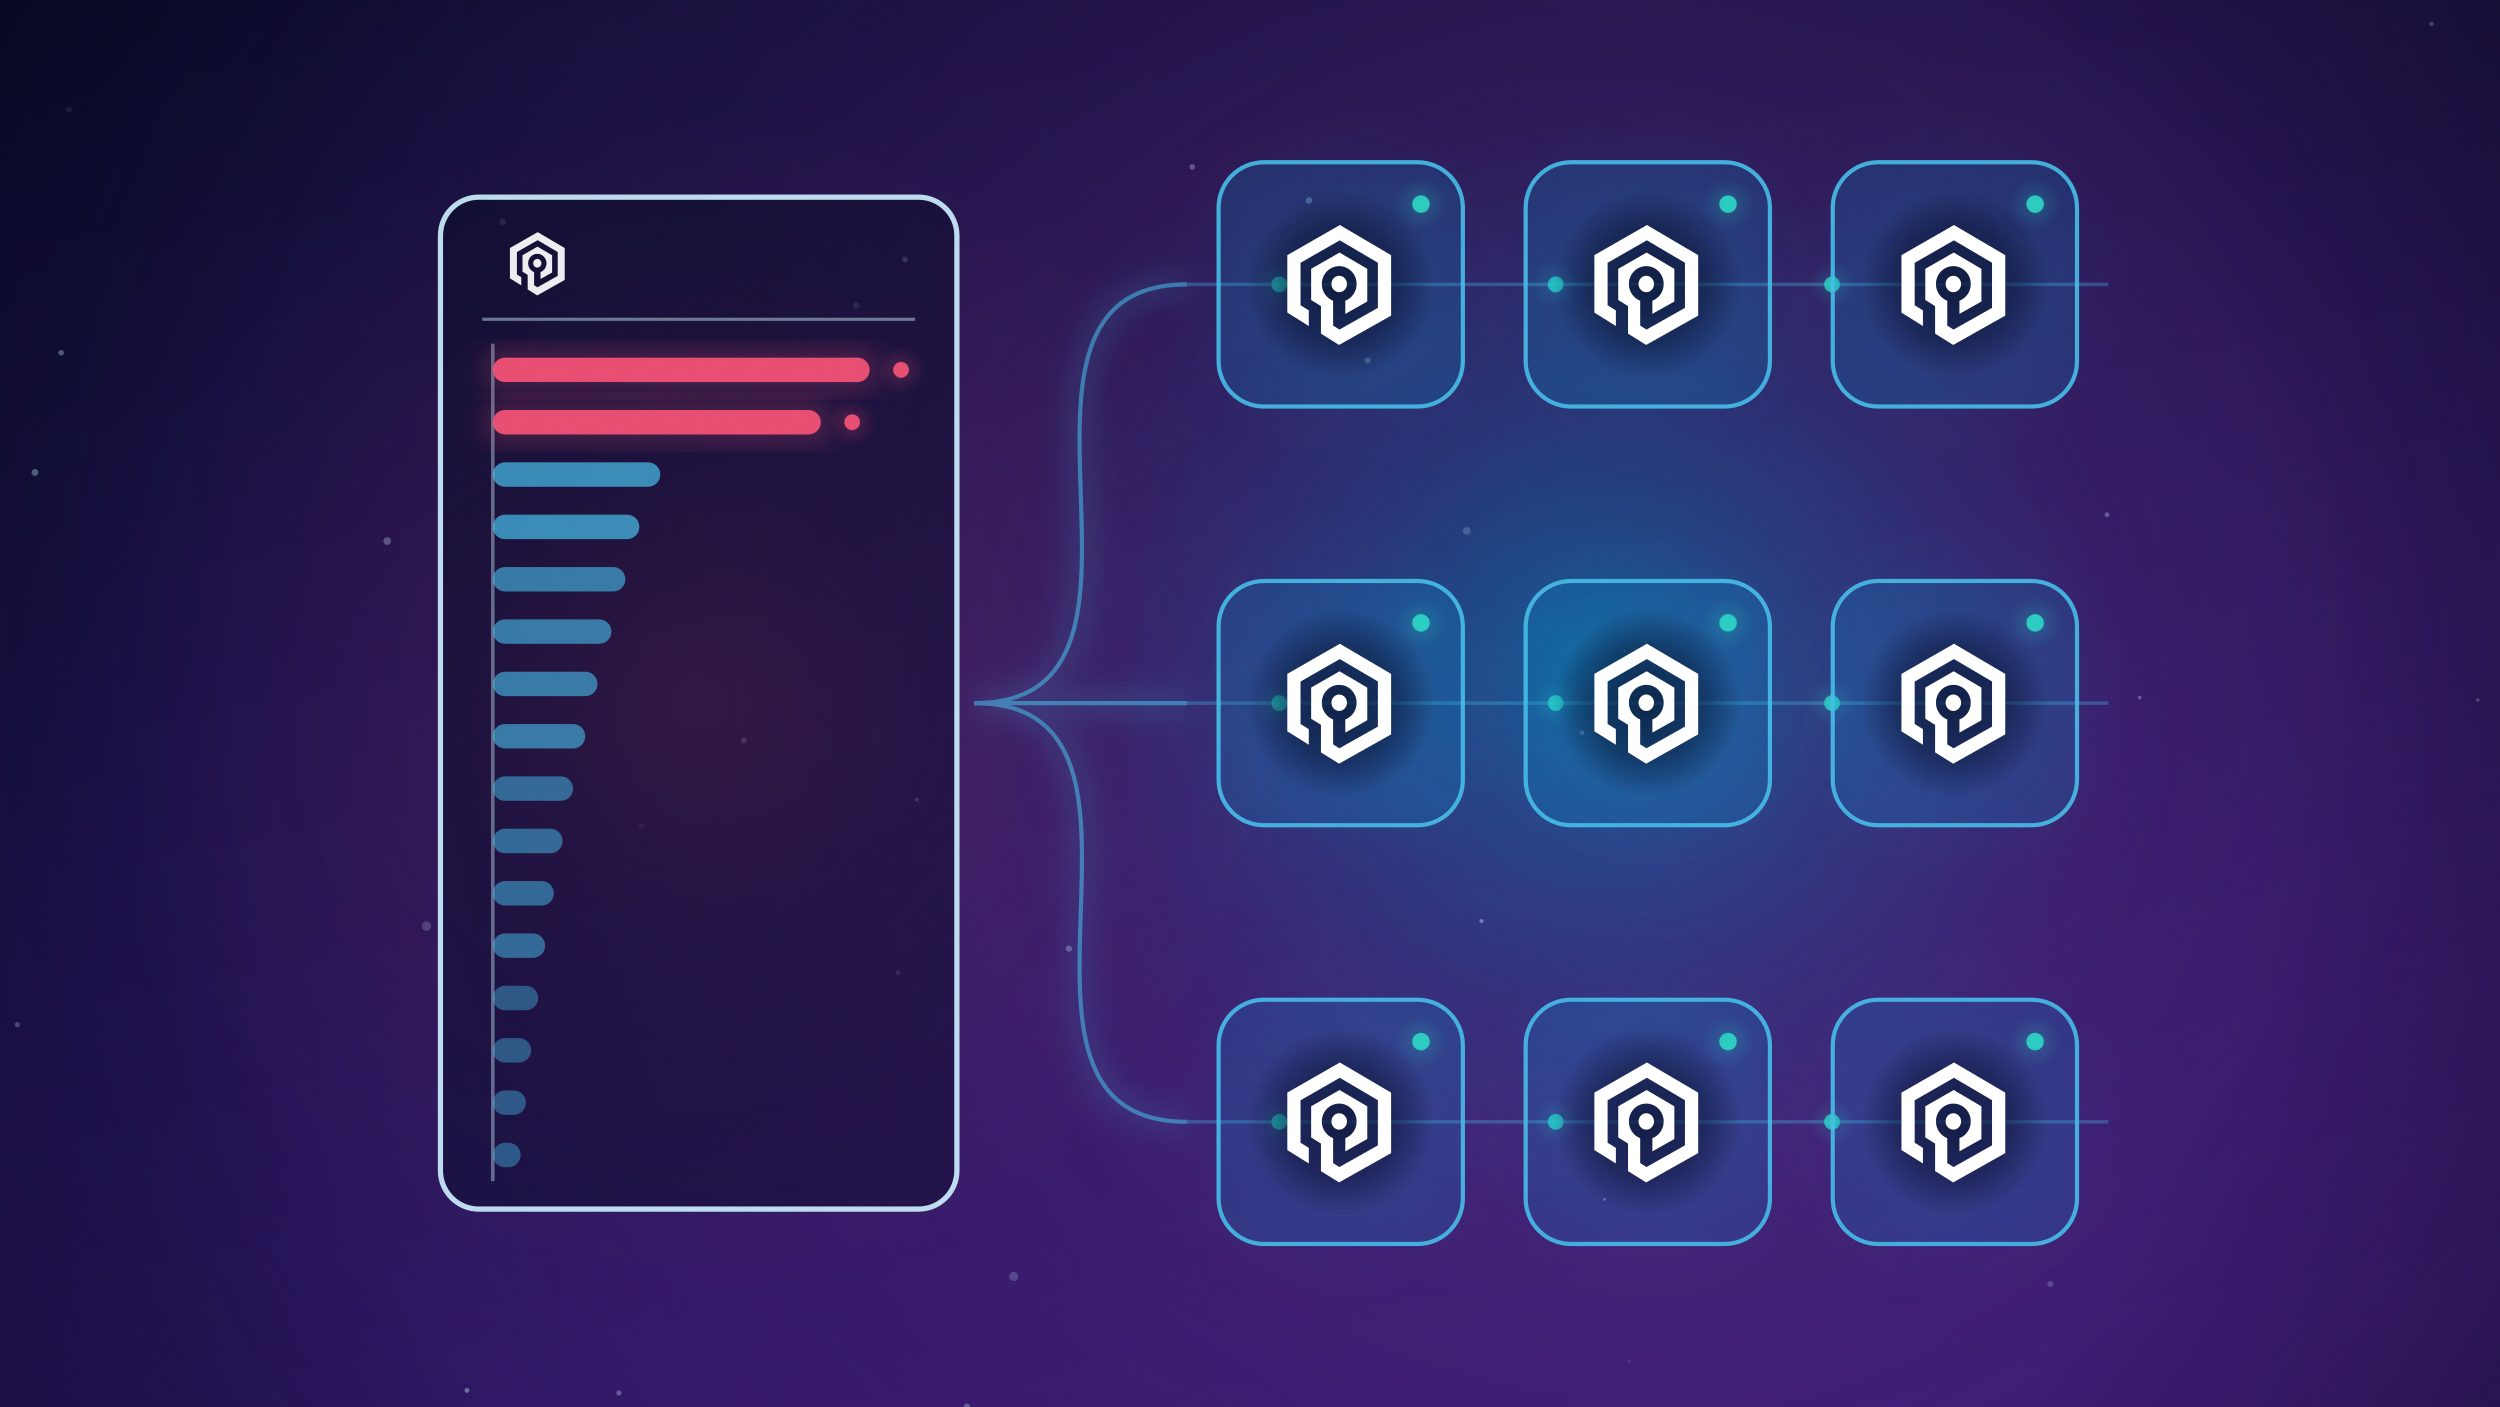
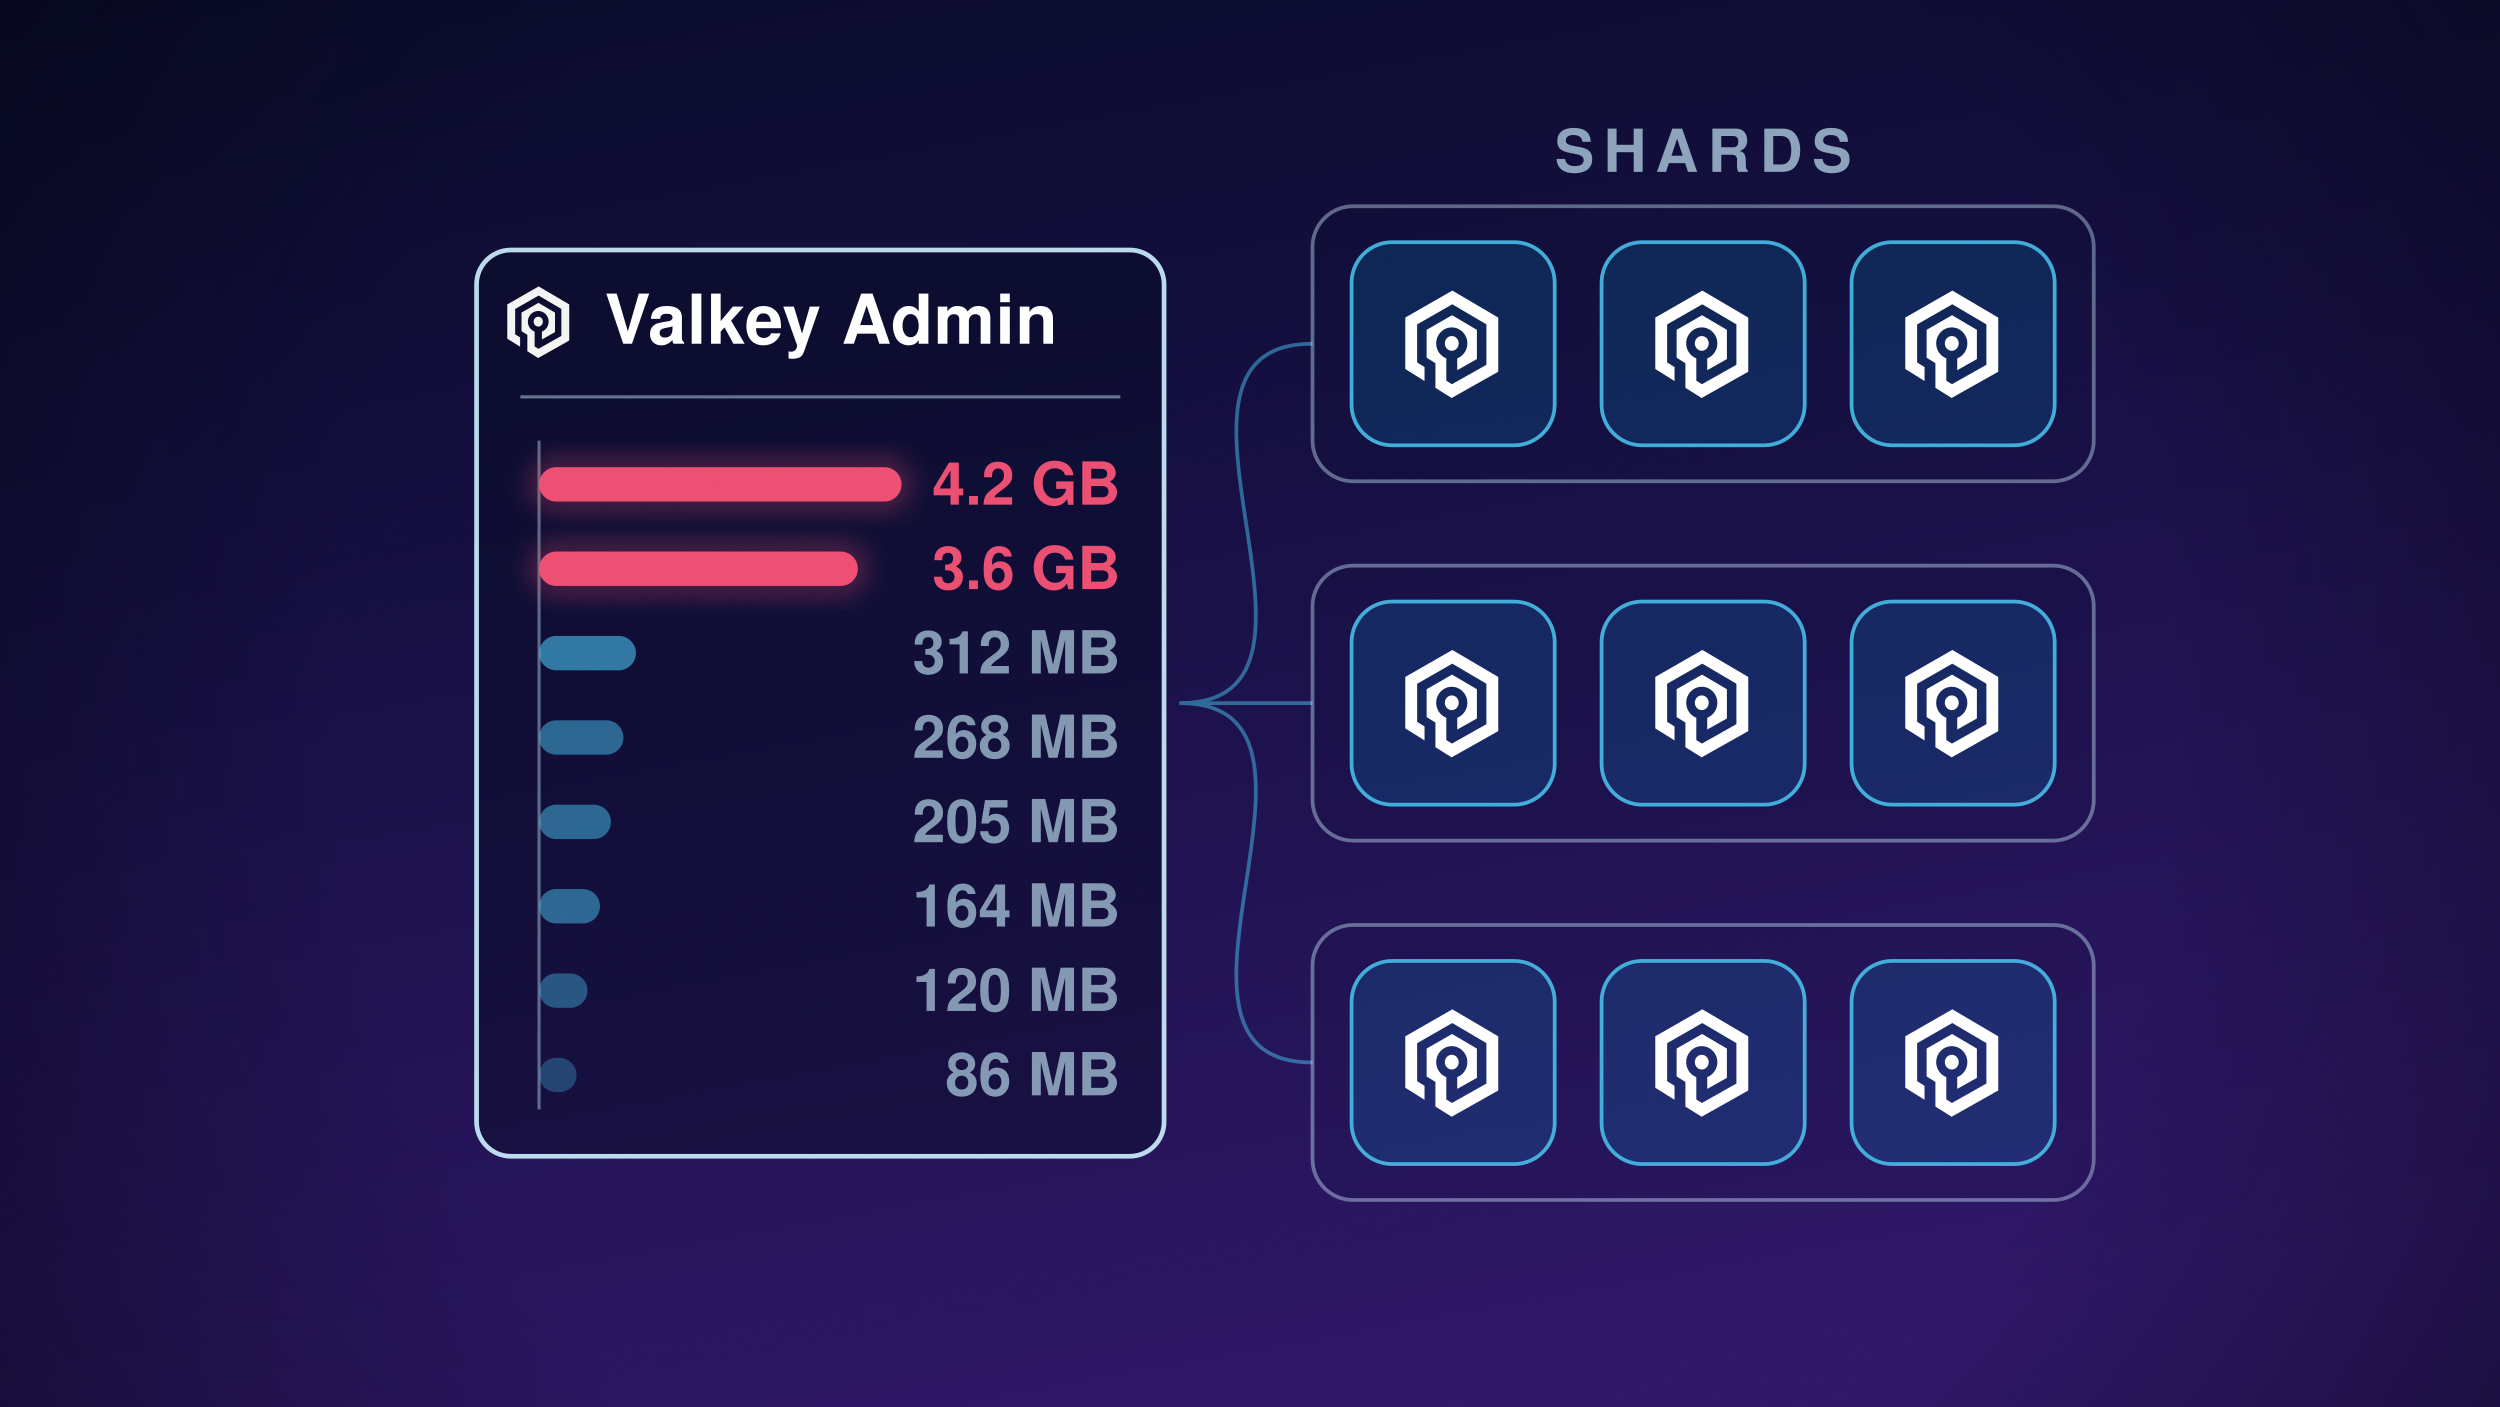
- <svg xmlns="http://www.w3.org/2000/svg" width="1920" height="1080" viewBox="243.6 137 1432.8 806">
+ <svg xmlns="http://www.w3.org/2000/svg" width="1920" height="1080" viewBox="160 90 1600 900">
  <defs>
    <linearGradient id="sky" x1="0" y1="0" x2="0.32" y2="1">
      <stop offset="0" stop-color="#060A24" />
      <stop offset="0.48" stop-color="#171043" />
      <stop offset="1" stop-color="#301868" />
    </linearGradient>
-     <radialGradient id="focus" gradientUnits="userSpaceOnUse" cx="1150" cy="520" r="900">
+     <radialGradient id="focus" gradientUnits="userSpaceOnUse" cx="960" cy="540" r="900">
      <stop offset="0" stop-color="#00A3E0" stop-opacity="0.42" />
      <stop offset="0.35" stop-color="#963CBD" stop-opacity="0.20" />
      <stop offset="1" stop-color="#963CBD" stop-opacity="0" />
    </radialGradient>
    <radialGradient id="vignette" gradientUnits="userSpaceOnUse" cx="960" cy="540" r="1180">
      <stop offset="0.5" stop-color="#03040F" stop-opacity="0" />
      <stop offset="1" stop-color="#03040F" stop-opacity="0.8" />
    </radialGradient>
    <radialGradient id="scrim">
      <stop offset="0" stop-color="#060A24" stop-opacity="0.72" />
      <stop offset="0.6" stop-color="#060A24" stop-opacity="0.45" />
      <stop offset="1" stop-color="#060A24" stop-opacity="0" />
    </radialGradient>
    <filter id="grain" x="0" y="0" width="100%" height="100%">
      <feTurbulence type="fractalNoise" baseFrequency="0.85" numOctaves="4" stitchTiles="stitch" />
      <feColorMatrix type="saturate" values="0" />
    </filter>
    <radialGradient id="h-cyan">
      <stop offset="0" stop-color="#46BDE9" stop-opacity="0.75" />
      <stop offset="0.4" stop-color="#46BDE9" stop-opacity="0.22" />
      <stop offset="1" stop-color="#46BDE9" stop-opacity="0" />
    </radialGradient>
    <radialGradient id="h-ice">
      <stop offset="0" stop-color="#CCF1FF" stop-opacity="0.75" />
      <stop offset="0.4" stop-color="#CCF1FF" stop-opacity="0.22" />
      <stop offset="1" stop-color="#CCF1FF" stop-opacity="0" />
    </radialGradient>
    <radialGradient id="h-mint">
      <stop offset="0" stop-color="#2CD5C4" stop-opacity="0.75" />
      <stop offset="0.4" stop-color="#2CD5C4" stop-opacity="0.22" />
      <stop offset="1" stop-color="#2CD5C4" stop-opacity="0" />
    </radialGradient>
    <radialGradient id="h-coral">
      <stop offset="0" stop-color="#F65275" stop-opacity="0.75" />
      <stop offset="0.4" stop-color="#F65275" stop-opacity="0.22" />
      <stop offset="1" stop-color="#F65275" stop-opacity="0" />
    </radialGradient>
    <radialGradient id="h-violet">
      <stop offset="0" stop-color="#963CBD" stop-opacity="0.75" />
      <stop offset="0.4" stop-color="#963CBD" stop-opacity="0.22" />
      <stop offset="1" stop-color="#963CBD" stop-opacity="0" />
    </radialGradient>
    <radialGradient id="h-gold">
      <stop offset="0" stop-color="#FFB81C" stop-opacity="0.75" />
      <stop offset="0.4" stop-color="#FFB81C" stop-opacity="0.22" />
      <stop offset="1" stop-color="#FFB81C" stop-opacity="0" />
    </radialGradient>
    <filter id="blur3" x="-70%" y="-70%" width="240%" height="240%">
      <feGaussianBlur stdDeviation="3" />
    </filter>
    <filter id="blur8" x="-70%" y="-70%" width="240%" height="240%">
      <feGaussianBlur stdDeviation="8" />
    </filter>
    <filter id="blur18" x="-70%" y="-70%" width="240%" height="240%">
      <feGaussianBlur stdDeviation="18" />
    </filter>
    <filter id="blur40" x="-70%" y="-70%" width="240%" height="240%">
      <feGaussianBlur stdDeviation="40" />
    </filter>
  </defs>
  <rect width="1920" height="1080" fill="url(#sky)" />
-   <rect width="1920" height="1080" fill="url(#focus)" />
-   <g>
-     <circle cx="1027.1" cy="1039.5" r="2.5" fill="#CCF1FF" opacity="0.3" />
-     <circle cx="681.8" cy="64.2" r="2.2" fill="#CCF1FF" opacity="0.2" />
-     <circle cx="993.8" cy="251.9" r="1.9" fill="#CCF1FF" opacity="0.3" />
-     <circle cx="283.2" cy="199.9" r="1.7" fill="#CCF1FF" opacity="0.1" />
-     <circle cx="488" cy="667.8" r="2.7" fill="#CCF1FF" opacity="0.2" />
-     <circle cx="1168.9" cy="1064" r="2.5" fill="#CCF1FF" opacity="0.1" />
-     <circle cx="411.9" cy="1009.1" r="0.8" fill="#CCF1FF" opacity="0.2" />
-     <circle cx="762.2" cy="285.7" r="1.6" fill="#CCF1FF" opacity="0.3" />
-     <circle cx="164.2" cy="572.3" r="1.9" fill="#CCF1FF" opacity="0.4" />
-     <circle cx="758.3" cy="694.4" r="1.4" fill="#CCF1FF" opacity="0.2" />
-     <circle cx="1663.7" cy="538.2" r="1" fill="#CCF1FF" opacity="0.3" />
-     <circle cx="1469.9" cy="536.8" r="1.1" fill="#CCF1FF" opacity="0.3" />
-     <circle cx="1451.2" cy="432" r="1.4" fill="#CCF1FF" opacity="0.3" />
-     <circle cx="908.6" cy="92.4" r="2.4" fill="#CCF1FF" opacity="0.2" />
-     <circle cx="1027.4" cy="343.5" r="1.7" fill="#CCF1FF" opacity="0.3" />
-     <circle cx="797.7" cy="943.1" r="1.7" fill="#CCF1FF" opacity="0.3" />
-     <circle cx="215.2" cy="122.6" r="2.5" fill="#CCF1FF" opacity="0.1" />
-     <circle cx="926.8" cy="109.3" r="1.7" fill="#CCF1FF" opacity="0.2" />
-     <circle cx="1084.3" cy="441.3" r="2.2" fill="#CCF1FF" opacity="0.2" />
-     <circle cx="149.8" cy="116.6" r="1.2" fill="#CCF1FF" opacity="0.3" />
-     <circle cx="611.4" cy="610.5" r="1.7" fill="#CCF1FF" opacity="0.1" />
-     <circle cx="1150.3" cy="557" r="1.4" fill="#CCF1FF" opacity="0.3" />
-     <circle cx="669.9" cy="561.3" r="1.7" fill="#CCF1FF" opacity="0.3" />
-     <circle cx="1805.1" cy="662.1" r="1.7" fill="#CCF1FF" opacity="0.2" />
-     <circle cx="79" cy="17.3" r="1.8" fill="#CCF1FF" opacity="0.2" />
-     <circle cx="323.5" cy="1015.9" r="1.4" fill="#CCF1FF" opacity="0.2" />
-     <circle cx="201.6" cy="492.7" r="2.5" fill="#CCF1FF" opacity="0.4" />
-     <circle cx="1163.2" cy="824.4" r="0.8" fill="#CCF1FF" opacity="0.4" />
-     <circle cx="926.9" cy="232.7" r="1.6" fill="#CCF1FF" opacity="0.3" />
-     <circle cx="1435.7" cy="968.6" r="1.2" fill="#CCF1FF" opacity="0.2" />
-     <circle cx="1637.2" cy="150.7" r="1.3" fill="#CCF1FF" opacity="0.3" />
-     <circle cx="465.5" cy="447.1" r="2.2" fill="#CCF1FF" opacity="0.3" />
-     <circle cx="173.7" cy="31.5" r="1.6" fill="#CCF1FF" opacity="0.3" />
-     <circle cx="253.5" cy="724.3" r="1.5" fill="#CCF1FF" opacity="0.3" />
-     <circle cx="278.6" cy="339.2" r="1.6" fill="#CCF1FF" opacity="0.4" />
-     <circle cx="1695.4" cy="813.1" r="1.3" fill="#CCF1FF" opacity="0.3" />
-     <circle cx="1092.7" cy="664.9" r="1.2" fill="#CCF1FF" opacity="0.4" />
-     <circle cx="1174.7" cy="509.9" r="0.8" fill="#CCF1FF" opacity="0.2" />
-     <circle cx="15.8" cy="969.9" r="1.9" fill="#CCF1FF" opacity="0.1" />
-     <circle cx="186.8" cy="890.2" r="1" fill="#CCF1FF" opacity="0.3" />
-     <circle cx="892.1" cy="1065.3" r="1.1" fill="#CCF1FF" opacity="0.1" />
-     <circle cx="1091.5" cy="112.7" r="1.1" fill="#CCF1FF" opacity="0.2" />
-     <circle cx="824.6" cy="868.6" r="2.6" fill="#CCF1FF" opacity="0.2" />
-     <circle cx="511.2" cy="933.9" r="1.4" fill="#CCF1FF" opacity="0.4" />
-     <circle cx="1447.7" cy="1019.8" r="1" fill="#CCF1FF" opacity="0.2" />
-     <circle cx="1817.3" cy="182" r="1.4" fill="#CCF1FF" opacity="0.1" />
-     <circle cx="769" cy="595.3" r="1.1" fill="#CCF1FF" opacity="0.3" />
-     <circle cx="531.7" cy="264.1" r="1.8" fill="#CCF1FF" opacity="0.2" />
-     <circle cx="734.4" cy="312.1" r="1.9" fill="#CCF1FF" opacity="0.2" />
-     <circle cx="1418.7" cy="873" r="1.7" fill="#CCF1FF" opacity="0.2" />
-     <circle cx="462.6" cy="112.6" r="2.1" fill="#CCF1FF" opacity="0.1" />
-     <circle cx="598.3" cy="935.4" r="1.5" fill="#CCF1FF" opacity="0.3" />
-     <circle cx="1177.3" cy="917.2" r="0.9" fill="#CCF1FF" opacity="0.1" />
-     <circle cx="263.6" cy="407.8" r="2" fill="#CCF1FF" opacity="0.4" />
-     <circle cx="856.2" cy="680.7" r="1.8" fill="#CCF1FF" opacity="0.3" />
-   </g>
-   <circle cx="644" cy="540" r="340" fill="url(#h-coral)" opacity="0.26" />
-   <circle cx="1188" cy="540" r="470" fill="url(#h-cyan)" opacity="0.14" />
-   <g stroke="#46BDE9" stroke-width="13" fill="none" opacity="0.16" filter="url(#blur8)">
-     <path d="M 802 540 C 932 540 794 300 924 300" />
-     <path d="M 802 540 C 932 540 794 540 924 540" />
-     <path d="M 802 540 C 932 540 794 780 924 780" />
-   </g>
-   <g stroke="#46BDE9" stroke-width="2.4" fill="none" opacity="0.55">
-     <path d="M 802 540 C 932 540 794 300 924 300" />
-     <path d="M 802 540 C 932 540 794 540 924 540" />
-     <path d="M 802 540 C 932 540 794 780 924 780" />
+   <g stroke="#46BDE9" stroke-width="2.4" fill="none" opacity="0.5">
+     <path d="M 915 540 C 1035 540 880 310 1000 310" />
+     <path d="M 915 540 C 1035 540 880 540 1000 540" />
+     <path d="M 915 540 C 1035 540 880 770 1000 770" />
  </g>
  <g>
-     <line x1="924" y1="300" x2="1452" y2="300" stroke="#46BDE9" stroke-width="2" opacity="0.32" />
-     <line x1="924" y1="540" x2="1452" y2="540" stroke="#46BDE9" stroke-width="2" opacity="0.32" />
-     <line x1="924" y1="780" x2="1452" y2="780" stroke="#46BDE9" stroke-width="2" opacity="0.32" />
+     <rect x="1000" y="222" width="500" height="176" rx="26" fill="#060A24" fill-opacity="0.22" stroke="#CCF1FF" stroke-width="2.4" opacity="0.4" />
+     <rect x="1000" y="452" width="500" height="176" rx="26" fill="#060A24" fill-opacity="0.22" stroke="#CCF1FF" stroke-width="2.4" opacity="0.4" />
+     <rect x="1000" y="682" width="500" height="176" rx="26" fill="#060A24" fill-opacity="0.22" stroke="#CCF1FF" stroke-width="2.4" opacity="0.4" />
+   </g>
+   <text x="1250" y="200" fill="#CCF1FF" text-anchor="middle" font-family="Helvetica Neue, Helvetica, Arial, sans-serif" font-size="38" font-weight="600" letter-spacing="6" opacity="0.65">SHARDS</text>
+   <g>
+     <rect x="1025" y="245" width="130" height="130" rx="26" fill="#00A3E0" fill-opacity="0.18" stroke="#46BDE9" stroke-width="2.4" opacity="0.9" />
+     <g transform="translate(1058.4 274) scale(0.9863)">
+       <path d="M 13.482 60.695 L 0.998 52.884 L 0.998 19.503 L 31.528 2.001 L 61.318 19.532 L 61.318 54.645 L 31.055 71.689 L 20.548 65.116 L 20.548 51.041 L 20.548 49.12 L 14.852 45.556 L 14.852 27.453 L 31.346 17.997 L 47.464 27.482 L 47.464 46.451 L 34.703 53.638 L 34.703 45.999 C 38.529 44.526 41.274 40.739 41.274 36.27 C 41.274 30.511 36.713 25.884 31.158 25.884 C 25.603 25.884 21.042 30.511 21.042 36.27 C 21.042 40.739 23.787 44.526 27.612 45.999 L 27.612 60.474 L 31.261 62.756 L 53.635 50.155 L 53.635 23.925 L 31.477 10.885 L 8.681 23.954 L 8.681 48.629 L 13.482 51.633 L 13.482 60.695 Z M 31.158 31.498 C 33.672 31.498 35.66 33.664 35.66 36.27 C 35.66 38.877 33.672 41.043 31.158 41.043 C 28.644 41.043 26.656 38.877 26.656 36.27 C 26.656 33.664 28.644 31.498 31.158 31.498 Z" fill="#FFFFFF" fill-rule="evenodd" />
+     </g>
+     <rect x="1185" y="245" width="130" height="130" rx="26" fill="#00A3E0" fill-opacity="0.18" stroke="#46BDE9" stroke-width="2.4" opacity="0.9" />
+     <g transform="translate(1218.4 274) scale(0.9863)">
+       <path d="M 13.482 60.695 L 0.998 52.884 L 0.998 19.503 L 31.528 2.001 L 61.318 19.532 L 61.318 54.645 L 31.055 71.689 L 20.548 65.116 L 20.548 51.041 L 20.548 49.12 L 14.852 45.556 L 14.852 27.453 L 31.346 17.997 L 47.464 27.482 L 47.464 46.451 L 34.703 53.638 L 34.703 45.999 C 38.529 44.526 41.274 40.739 41.274 36.27 C 41.274 30.511 36.713 25.884 31.158 25.884 C 25.603 25.884 21.042 30.511 21.042 36.27 C 21.042 40.739 23.787 44.526 27.612 45.999 L 27.612 60.474 L 31.261 62.756 L 53.635 50.155 L 53.635 23.925 L 31.477 10.885 L 8.681 23.954 L 8.681 48.629 L 13.482 51.633 L 13.482 60.695 Z M 31.158 31.498 C 33.672 31.498 35.66 33.664 35.66 36.27 C 35.66 38.877 33.672 41.043 31.158 41.043 C 28.644 41.043 26.656 38.877 26.656 36.27 C 26.656 33.664 28.644 31.498 31.158 31.498 Z" fill="#FFFFFF" fill-rule="evenodd" />
+     </g>
+     <rect x="1345" y="245" width="130" height="130" rx="26" fill="#00A3E0" fill-opacity="0.18" stroke="#46BDE9" stroke-width="2.4" opacity="0.9" />
+     <g transform="translate(1378.4 274) scale(0.9863)">
+       <path d="M 13.482 60.695 L 0.998 52.884 L 0.998 19.503 L 31.528 2.001 L 61.318 19.532 L 61.318 54.645 L 31.055 71.689 L 20.548 65.116 L 20.548 51.041 L 20.548 49.12 L 14.852 45.556 L 14.852 27.453 L 31.346 17.997 L 47.464 27.482 L 47.464 46.451 L 34.703 53.638 L 34.703 45.999 C 38.529 44.526 41.274 40.739 41.274 36.27 C 41.274 30.511 36.713 25.884 31.158 25.884 C 25.603 25.884 21.042 30.511 21.042 36.27 C 21.042 40.739 23.787 44.526 27.612 45.999 L 27.612 60.474 L 31.261 62.756 L 53.635 50.155 L 53.635 23.925 L 31.477 10.885 L 8.681 23.954 L 8.681 48.629 L 13.482 51.633 L 13.482 60.695 Z M 31.158 31.498 C 33.672 31.498 35.66 33.664 35.66 36.27 C 35.66 38.877 33.672 41.043 31.158 41.043 C 28.644 41.043 26.656 38.877 26.656 36.27 C 26.656 33.664 28.644 31.498 31.158 31.498 Z" fill="#FFFFFF" fill-rule="evenodd" />
+     </g>
+     <rect x="1025" y="475" width="130" height="130" rx="26" fill="#00A3E0" fill-opacity="0.18" stroke="#46BDE9" stroke-width="2.4" opacity="0.9" />
+     <g transform="translate(1058.4 504) scale(0.9863)">
+       <path d="M 13.482 60.695 L 0.998 52.884 L 0.998 19.503 L 31.528 2.001 L 61.318 19.532 L 61.318 54.645 L 31.055 71.689 L 20.548 65.116 L 20.548 51.041 L 20.548 49.12 L 14.852 45.556 L 14.852 27.453 L 31.346 17.997 L 47.464 27.482 L 47.464 46.451 L 34.703 53.638 L 34.703 45.999 C 38.529 44.526 41.274 40.739 41.274 36.27 C 41.274 30.511 36.713 25.884 31.158 25.884 C 25.603 25.884 21.042 30.511 21.042 36.27 C 21.042 40.739 23.787 44.526 27.612 45.999 L 27.612 60.474 L 31.261 62.756 L 53.635 50.155 L 53.635 23.925 L 31.477 10.885 L 8.681 23.954 L 8.681 48.629 L 13.482 51.633 L 13.482 60.695 Z M 31.158 31.498 C 33.672 31.498 35.66 33.664 35.66 36.27 C 35.66 38.877 33.672 41.043 31.158 41.043 C 28.644 41.043 26.656 38.877 26.656 36.27 C 26.656 33.664 28.644 31.498 31.158 31.498 Z" fill="#FFFFFF" fill-rule="evenodd" />
+     </g>
+     <rect x="1185" y="475" width="130" height="130" rx="26" fill="#00A3E0" fill-opacity="0.18" stroke="#46BDE9" stroke-width="2.4" opacity="0.9" />
+     <g transform="translate(1218.4 504) scale(0.9863)">
+       <path d="M 13.482 60.695 L 0.998 52.884 L 0.998 19.503 L 31.528 2.001 L 61.318 19.532 L 61.318 54.645 L 31.055 71.689 L 20.548 65.116 L 20.548 51.041 L 20.548 49.12 L 14.852 45.556 L 14.852 27.453 L 31.346 17.997 L 47.464 27.482 L 47.464 46.451 L 34.703 53.638 L 34.703 45.999 C 38.529 44.526 41.274 40.739 41.274 36.27 C 41.274 30.511 36.713 25.884 31.158 25.884 C 25.603 25.884 21.042 30.511 21.042 36.27 C 21.042 40.739 23.787 44.526 27.612 45.999 L 27.612 60.474 L 31.261 62.756 L 53.635 50.155 L 53.635 23.925 L 31.477 10.885 L 8.681 23.954 L 8.681 48.629 L 13.482 51.633 L 13.482 60.695 Z M 31.158 31.498 C 33.672 31.498 35.66 33.664 35.66 36.27 C 35.66 38.877 33.672 41.043 31.158 41.043 C 28.644 41.043 26.656 38.877 26.656 36.27 C 26.656 33.664 28.644 31.498 31.158 31.498 Z" fill="#FFFFFF" fill-rule="evenodd" />
+     </g>
+     <rect x="1345" y="475" width="130" height="130" rx="26" fill="#00A3E0" fill-opacity="0.18" stroke="#46BDE9" stroke-width="2.4" opacity="0.9" />
+     <g transform="translate(1378.4 504) scale(0.9863)">
+       <path d="M 13.482 60.695 L 0.998 52.884 L 0.998 19.503 L 31.528 2.001 L 61.318 19.532 L 61.318 54.645 L 31.055 71.689 L 20.548 65.116 L 20.548 51.041 L 20.548 49.12 L 14.852 45.556 L 14.852 27.453 L 31.346 17.997 L 47.464 27.482 L 47.464 46.451 L 34.703 53.638 L 34.703 45.999 C 38.529 44.526 41.274 40.739 41.274 36.27 C 41.274 30.511 36.713 25.884 31.158 25.884 C 25.603 25.884 21.042 30.511 21.042 36.27 C 21.042 40.739 23.787 44.526 27.612 45.999 L 27.612 60.474 L 31.261 62.756 L 53.635 50.155 L 53.635 23.925 L 31.477 10.885 L 8.681 23.954 L 8.681 48.629 L 13.482 51.633 L 13.482 60.695 Z M 31.158 31.498 C 33.672 31.498 35.66 33.664 35.66 36.27 C 35.66 38.877 33.672 41.043 31.158 41.043 C 28.644 41.043 26.656 38.877 26.656 36.27 C 26.656 33.664 28.644 31.498 31.158 31.498 Z" fill="#FFFFFF" fill-rule="evenodd" />
+     </g>
+     <rect x="1025" y="705" width="130" height="130" rx="26" fill="#00A3E0" fill-opacity="0.18" stroke="#46BDE9" stroke-width="2.4" opacity="0.9" />
+     <g transform="translate(1058.4 734) scale(0.9863)">
+       <path d="M 13.482 60.695 L 0.998 52.884 L 0.998 19.503 L 31.528 2.001 L 61.318 19.532 L 61.318 54.645 L 31.055 71.689 L 20.548 65.116 L 20.548 51.041 L 20.548 49.12 L 14.852 45.556 L 14.852 27.453 L 31.346 17.997 L 47.464 27.482 L 47.464 46.451 L 34.703 53.638 L 34.703 45.999 C 38.529 44.526 41.274 40.739 41.274 36.27 C 41.274 30.511 36.713 25.884 31.158 25.884 C 25.603 25.884 21.042 30.511 21.042 36.27 C 21.042 40.739 23.787 44.526 27.612 45.999 L 27.612 60.474 L 31.261 62.756 L 53.635 50.155 L 53.635 23.925 L 31.477 10.885 L 8.681 23.954 L 8.681 48.629 L 13.482 51.633 L 13.482 60.695 Z M 31.158 31.498 C 33.672 31.498 35.66 33.664 35.66 36.27 C 35.66 38.877 33.672 41.043 31.158 41.043 C 28.644 41.043 26.656 38.877 26.656 36.27 C 26.656 33.664 28.644 31.498 31.158 31.498 Z" fill="#FFFFFF" fill-rule="evenodd" />
+     </g>
+     <rect x="1185" y="705" width="130" height="130" rx="26" fill="#00A3E0" fill-opacity="0.18" stroke="#46BDE9" stroke-width="2.4" opacity="0.9" />
+     <g transform="translate(1218.4 734) scale(0.9863)">
+       <path d="M 13.482 60.695 L 0.998 52.884 L 0.998 19.503 L 31.528 2.001 L 61.318 19.532 L 61.318 54.645 L 31.055 71.689 L 20.548 65.116 L 20.548 51.041 L 20.548 49.12 L 14.852 45.556 L 14.852 27.453 L 31.346 17.997 L 47.464 27.482 L 47.464 46.451 L 34.703 53.638 L 34.703 45.999 C 38.529 44.526 41.274 40.739 41.274 36.27 C 41.274 30.511 36.713 25.884 31.158 25.884 C 25.603 25.884 21.042 30.511 21.042 36.27 C 21.042 40.739 23.787 44.526 27.612 45.999 L 27.612 60.474 L 31.261 62.756 L 53.635 50.155 L 53.635 23.925 L 31.477 10.885 L 8.681 23.954 L 8.681 48.629 L 13.482 51.633 L 13.482 60.695 Z M 31.158 31.498 C 33.672 31.498 35.66 33.664 35.66 36.27 C 35.66 38.877 33.672 41.043 31.158 41.043 C 28.644 41.043 26.656 38.877 26.656 36.27 C 26.656 33.664 28.644 31.498 31.158 31.498 Z" fill="#FFFFFF" fill-rule="evenodd" />
+     </g>
+     <rect x="1345" y="705" width="130" height="130" rx="26" fill="#00A3E0" fill-opacity="0.18" stroke="#46BDE9" stroke-width="2.4" opacity="0.9" />
+     <g transform="translate(1378.4 734) scale(0.9863)">
+       <path d="M 13.482 60.695 L 0.998 52.884 L 0.998 19.503 L 31.528 2.001 L 61.318 19.532 L 61.318 54.645 L 31.055 71.689 L 20.548 65.116 L 20.548 51.041 L 20.548 49.12 L 14.852 45.556 L 14.852 27.453 L 31.346 17.997 L 47.464 27.482 L 47.464 46.451 L 34.703 53.638 L 34.703 45.999 C 38.529 44.526 41.274 40.739 41.274 36.27 C 41.274 30.511 36.713 25.884 31.158 25.884 C 25.603 25.884 21.042 30.511 21.042 36.27 C 21.042 40.739 23.787 44.526 27.612 45.999 L 27.612 60.474 L 31.261 62.756 L 53.635 50.155 L 53.635 23.925 L 31.477 10.885 L 8.681 23.954 L 8.681 48.629 L 13.482 51.633 L 13.482 60.695 Z M 31.158 31.498 C 33.672 31.498 35.66 33.664 35.66 36.27 C 35.66 38.877 33.672 41.043 31.158 41.043 C 28.644 41.043 26.656 38.877 26.656 36.27 C 26.656 33.664 28.644 31.498 31.158 31.498 Z" fill="#FFFFFF" fill-rule="evenodd" />
+     </g>
  </g>
  <g>
-     <circle cx="976.8" cy="300" r="13.5" fill="url(#h-mint)" opacity="0.5" />
-     <circle cx="976.8" cy="300" r="4.5" fill="#2CD5C4" opacity="0.8" />
-     <circle cx="1135.2" cy="300" r="13.5" fill="url(#h-mint)" opacity="0.5" />
-     <circle cx="1135.2" cy="300" r="4.5" fill="#2CD5C4" opacity="0.8" />
-     <circle cx="1293.6" cy="300" r="13.5" fill="url(#h-mint)" opacity="0.5" />
-     <circle cx="1293.6" cy="300" r="4.5" fill="#2CD5C4" opacity="0.8" />
-     <circle cx="976.8" cy="540" r="13.5" fill="url(#h-mint)" opacity="0.5" />
-     <circle cx="976.8" cy="540" r="4.5" fill="#2CD5C4" opacity="0.8" />
-     <circle cx="1135.2" cy="540" r="13.5" fill="url(#h-mint)" opacity="0.5" />
-     <circle cx="1135.2" cy="540" r="4.5" fill="#2CD5C4" opacity="0.8" />
-     <circle cx="1293.6" cy="540" r="13.5" fill="url(#h-mint)" opacity="0.5" />
-     <circle cx="1293.6" cy="540" r="4.5" fill="#2CD5C4" opacity="0.8" />
-     <circle cx="976.8" cy="780" r="13.5" fill="url(#h-mint)" opacity="0.5" />
-     <circle cx="976.8" cy="780" r="4.5" fill="#2CD5C4" opacity="0.8" />
-     <circle cx="1135.2" cy="780" r="13.5" fill="url(#h-mint)" opacity="0.5" />
-     <circle cx="1135.2" cy="780" r="4.5" fill="#2CD5C4" opacity="0.8" />
-     <circle cx="1293.6" cy="780" r="13.5" fill="url(#h-mint)" opacity="0.5" />
-     <circle cx="1293.6" cy="780" r="4.5" fill="#2CD5C4" opacity="0.8" />
-   </g>
-   <g>
-     <circle cx="1012" cy="300" r="104" fill="url(#h-cyan)" opacity="0.2" />
-     <circle cx="1188" cy="300" r="104" fill="url(#h-cyan)" opacity="0.2" />
-     <circle cx="1364" cy="300" r="104" fill="url(#h-cyan)" opacity="0.2" />
-     <circle cx="1012" cy="540" r="104" fill="url(#h-cyan)" opacity="0.2" />
-     <circle cx="1188" cy="540" r="104" fill="url(#h-cyan)" opacity="0.2" />
-     <circle cx="1364" cy="540" r="104" fill="url(#h-cyan)" opacity="0.2" />
-     <circle cx="1012" cy="780" r="104" fill="url(#h-cyan)" opacity="0.2" />
-     <circle cx="1188" cy="780" r="104" fill="url(#h-cyan)" opacity="0.2" />
-     <circle cx="1364" cy="780" r="104" fill="url(#h-cyan)" opacity="0.2" />
-   </g>
-   <g>
-     <rect x="942" y="230" width="140" height="140" rx="26" fill="#00A3E0" fill-opacity="0.18" stroke="#46BDE9" stroke-width="2.4" opacity="0.9" />
-     <circle cx="1012" cy="300" r="54" fill="url(#scrim)" />
-     <g transform="translate(980.4 264) scale(0.9863)">
-       <path d="M 13.482 60.695 L 0.998 52.884 L 0.998 19.503 L 31.528 2.001 L 61.318 19.532 L 61.318 54.645 L 31.055 71.689 L 20.548 65.116 L 20.548 51.041 L 20.548 49.12 L 14.852 45.556 L 14.852 27.453 L 31.346 17.997 L 47.464 27.482 L 47.464 46.451 L 34.703 53.638 L 34.703 45.999 C 38.529 44.526 41.274 40.739 41.274 36.27 C 41.274 30.511 36.713 25.884 31.158 25.884 C 25.603 25.884 21.042 30.511 21.042 36.27 C 21.042 40.739 23.787 44.526 27.612 45.999 L 27.612 60.474 L 31.261 62.756 L 53.635 50.155 L 53.635 23.925 L 31.477 10.885 L 8.681 23.954 L 8.681 48.629 L 13.482 51.633 L 13.482 60.695 Z M 31.158 31.498 C 33.672 31.498 35.66 33.664 35.66 36.27 C 35.66 38.877 33.672 41.043 31.158 41.043 C 28.644 41.043 26.656 38.877 26.656 36.27 C 26.656 33.664 28.644 31.498 31.158 31.498 Z" fill="#FFFFFF" fill-rule="evenodd" />
-     </g>
-     <circle cx="1058" cy="254" r="15" fill="url(#h-mint)" opacity="0.6" />
-     <circle cx="1058" cy="254" r="5" fill="#2CD5C4" opacity="0.9" />
-     <rect x="1118" y="230" width="140" height="140" rx="26" fill="#00A3E0" fill-opacity="0.18" stroke="#46BDE9" stroke-width="2.4" opacity="0.9" />
-     <circle cx="1188" cy="300" r="54" fill="url(#scrim)" />
-     <g transform="translate(1156.4 264) scale(0.9863)">
-       <path d="M 13.482 60.695 L 0.998 52.884 L 0.998 19.503 L 31.528 2.001 L 61.318 19.532 L 61.318 54.645 L 31.055 71.689 L 20.548 65.116 L 20.548 51.041 L 20.548 49.12 L 14.852 45.556 L 14.852 27.453 L 31.346 17.997 L 47.464 27.482 L 47.464 46.451 L 34.703 53.638 L 34.703 45.999 C 38.529 44.526 41.274 40.739 41.274 36.27 C 41.274 30.511 36.713 25.884 31.158 25.884 C 25.603 25.884 21.042 30.511 21.042 36.27 C 21.042 40.739 23.787 44.526 27.612 45.999 L 27.612 60.474 L 31.261 62.756 L 53.635 50.155 L 53.635 23.925 L 31.477 10.885 L 8.681 23.954 L 8.681 48.629 L 13.482 51.633 L 13.482 60.695 Z M 31.158 31.498 C 33.672 31.498 35.66 33.664 35.66 36.27 C 35.66 38.877 33.672 41.043 31.158 41.043 C 28.644 41.043 26.656 38.877 26.656 36.27 C 26.656 33.664 28.644 31.498 31.158 31.498 Z" fill="#FFFFFF" fill-rule="evenodd" />
-     </g>
-     <circle cx="1234" cy="254" r="15" fill="url(#h-mint)" opacity="0.6" />
-     <circle cx="1234" cy="254" r="5" fill="#2CD5C4" opacity="0.9" />
-     <rect x="1294" y="230" width="140" height="140" rx="26" fill="#00A3E0" fill-opacity="0.18" stroke="#46BDE9" stroke-width="2.4" opacity="0.9" />
-     <circle cx="1364" cy="300" r="54" fill="url(#scrim)" />
-     <g transform="translate(1332.4 264) scale(0.9863)">
-       <path d="M 13.482 60.695 L 0.998 52.884 L 0.998 19.503 L 31.528 2.001 L 61.318 19.532 L 61.318 54.645 L 31.055 71.689 L 20.548 65.116 L 20.548 51.041 L 20.548 49.12 L 14.852 45.556 L 14.852 27.453 L 31.346 17.997 L 47.464 27.482 L 47.464 46.451 L 34.703 53.638 L 34.703 45.999 C 38.529 44.526 41.274 40.739 41.274 36.27 C 41.274 30.511 36.713 25.884 31.158 25.884 C 25.603 25.884 21.042 30.511 21.042 36.27 C 21.042 40.739 23.787 44.526 27.612 45.999 L 27.612 60.474 L 31.261 62.756 L 53.635 50.155 L 53.635 23.925 L 31.477 10.885 L 8.681 23.954 L 8.681 48.629 L 13.482 51.633 L 13.482 60.695 Z M 31.158 31.498 C 33.672 31.498 35.66 33.664 35.66 36.27 C 35.66 38.877 33.672 41.043 31.158 41.043 C 28.644 41.043 26.656 38.877 26.656 36.27 C 26.656 33.664 28.644 31.498 31.158 31.498 Z" fill="#FFFFFF" fill-rule="evenodd" />
-     </g>
-     <circle cx="1410" cy="254" r="15" fill="url(#h-mint)" opacity="0.6" />
-     <circle cx="1410" cy="254" r="5" fill="#2CD5C4" opacity="0.9" />
-     <rect x="942" y="470" width="140" height="140" rx="26" fill="#00A3E0" fill-opacity="0.18" stroke="#46BDE9" stroke-width="2.4" opacity="0.9" />
-     <circle cx="1012" cy="540" r="54" fill="url(#scrim)" />
-     <g transform="translate(980.4 504) scale(0.9863)">
-       <path d="M 13.482 60.695 L 0.998 52.884 L 0.998 19.503 L 31.528 2.001 L 61.318 19.532 L 61.318 54.645 L 31.055 71.689 L 20.548 65.116 L 20.548 51.041 L 20.548 49.12 L 14.852 45.556 L 14.852 27.453 L 31.346 17.997 L 47.464 27.482 L 47.464 46.451 L 34.703 53.638 L 34.703 45.999 C 38.529 44.526 41.274 40.739 41.274 36.27 C 41.274 30.511 36.713 25.884 31.158 25.884 C 25.603 25.884 21.042 30.511 21.042 36.27 C 21.042 40.739 23.787 44.526 27.612 45.999 L 27.612 60.474 L 31.261 62.756 L 53.635 50.155 L 53.635 23.925 L 31.477 10.885 L 8.681 23.954 L 8.681 48.629 L 13.482 51.633 L 13.482 60.695 Z M 31.158 31.498 C 33.672 31.498 35.66 33.664 35.66 36.27 C 35.66 38.877 33.672 41.043 31.158 41.043 C 28.644 41.043 26.656 38.877 26.656 36.27 C 26.656 33.664 28.644 31.498 31.158 31.498 Z" fill="#FFFFFF" fill-rule="evenodd" />
-     </g>
-     <circle cx="1058" cy="494" r="15" fill="url(#h-mint)" opacity="0.6" />
-     <circle cx="1058" cy="494" r="5" fill="#2CD5C4" opacity="0.9" />
-     <rect x="1118" y="470" width="140" height="140" rx="26" fill="#00A3E0" fill-opacity="0.18" stroke="#46BDE9" stroke-width="2.4" opacity="0.9" />
-     <circle cx="1188" cy="540" r="54" fill="url(#scrim)" />
-     <g transform="translate(1156.4 504) scale(0.9863)">
-       <path d="M 13.482 60.695 L 0.998 52.884 L 0.998 19.503 L 31.528 2.001 L 61.318 19.532 L 61.318 54.645 L 31.055 71.689 L 20.548 65.116 L 20.548 51.041 L 20.548 49.12 L 14.852 45.556 L 14.852 27.453 L 31.346 17.997 L 47.464 27.482 L 47.464 46.451 L 34.703 53.638 L 34.703 45.999 C 38.529 44.526 41.274 40.739 41.274 36.27 C 41.274 30.511 36.713 25.884 31.158 25.884 C 25.603 25.884 21.042 30.511 21.042 36.27 C 21.042 40.739 23.787 44.526 27.612 45.999 L 27.612 60.474 L 31.261 62.756 L 53.635 50.155 L 53.635 23.925 L 31.477 10.885 L 8.681 23.954 L 8.681 48.629 L 13.482 51.633 L 13.482 60.695 Z M 31.158 31.498 C 33.672 31.498 35.66 33.664 35.66 36.27 C 35.66 38.877 33.672 41.043 31.158 41.043 C 28.644 41.043 26.656 38.877 26.656 36.27 C 26.656 33.664 28.644 31.498 31.158 31.498 Z" fill="#FFFFFF" fill-rule="evenodd" />
-     </g>
-     <circle cx="1234" cy="494" r="15" fill="url(#h-mint)" opacity="0.6" />
-     <circle cx="1234" cy="494" r="5" fill="#2CD5C4" opacity="0.9" />
-     <rect x="1294" y="470" width="140" height="140" rx="26" fill="#00A3E0" fill-opacity="0.18" stroke="#46BDE9" stroke-width="2.4" opacity="0.9" />
-     <circle cx="1364" cy="540" r="54" fill="url(#scrim)" />
-     <g transform="translate(1332.4 504) scale(0.9863)">
-       <path d="M 13.482 60.695 L 0.998 52.884 L 0.998 19.503 L 31.528 2.001 L 61.318 19.532 L 61.318 54.645 L 31.055 71.689 L 20.548 65.116 L 20.548 51.041 L 20.548 49.12 L 14.852 45.556 L 14.852 27.453 L 31.346 17.997 L 47.464 27.482 L 47.464 46.451 L 34.703 53.638 L 34.703 45.999 C 38.529 44.526 41.274 40.739 41.274 36.27 C 41.274 30.511 36.713 25.884 31.158 25.884 C 25.603 25.884 21.042 30.511 21.042 36.27 C 21.042 40.739 23.787 44.526 27.612 45.999 L 27.612 60.474 L 31.261 62.756 L 53.635 50.155 L 53.635 23.925 L 31.477 10.885 L 8.681 23.954 L 8.681 48.629 L 13.482 51.633 L 13.482 60.695 Z M 31.158 31.498 C 33.672 31.498 35.66 33.664 35.66 36.27 C 35.66 38.877 33.672 41.043 31.158 41.043 C 28.644 41.043 26.656 38.877 26.656 36.27 C 26.656 33.664 28.644 31.498 31.158 31.498 Z" fill="#FFFFFF" fill-rule="evenodd" />
-     </g>
-     <circle cx="1410" cy="494" r="15" fill="url(#h-mint)" opacity="0.6" />
-     <circle cx="1410" cy="494" r="5" fill="#2CD5C4" opacity="0.9" />
-     <rect x="942" y="710" width="140" height="140" rx="26" fill="#00A3E0" fill-opacity="0.18" stroke="#46BDE9" stroke-width="2.4" opacity="0.9" />
-     <circle cx="1012" cy="780" r="54" fill="url(#scrim)" />
-     <g transform="translate(980.4 744) scale(0.9863)">
-       <path d="M 13.482 60.695 L 0.998 52.884 L 0.998 19.503 L 31.528 2.001 L 61.318 19.532 L 61.318 54.645 L 31.055 71.689 L 20.548 65.116 L 20.548 51.041 L 20.548 49.12 L 14.852 45.556 L 14.852 27.453 L 31.346 17.997 L 47.464 27.482 L 47.464 46.451 L 34.703 53.638 L 34.703 45.999 C 38.529 44.526 41.274 40.739 41.274 36.27 C 41.274 30.511 36.713 25.884 31.158 25.884 C 25.603 25.884 21.042 30.511 21.042 36.27 C 21.042 40.739 23.787 44.526 27.612 45.999 L 27.612 60.474 L 31.261 62.756 L 53.635 50.155 L 53.635 23.925 L 31.477 10.885 L 8.681 23.954 L 8.681 48.629 L 13.482 51.633 L 13.482 60.695 Z M 31.158 31.498 C 33.672 31.498 35.66 33.664 35.66 36.27 C 35.66 38.877 33.672 41.043 31.158 41.043 C 28.644 41.043 26.656 38.877 26.656 36.27 C 26.656 33.664 28.644 31.498 31.158 31.498 Z" fill="#FFFFFF" fill-rule="evenodd" />
-     </g>
-     <circle cx="1058" cy="734" r="15" fill="url(#h-mint)" opacity="0.6" />
-     <circle cx="1058" cy="734" r="5" fill="#2CD5C4" opacity="0.9" />
-     <rect x="1118" y="710" width="140" height="140" rx="26" fill="#00A3E0" fill-opacity="0.18" stroke="#46BDE9" stroke-width="2.4" opacity="0.9" />
-     <circle cx="1188" cy="780" r="54" fill="url(#scrim)" />
-     <g transform="translate(1156.4 744) scale(0.9863)">
-       <path d="M 13.482 60.695 L 0.998 52.884 L 0.998 19.503 L 31.528 2.001 L 61.318 19.532 L 61.318 54.645 L 31.055 71.689 L 20.548 65.116 L 20.548 51.041 L 20.548 49.12 L 14.852 45.556 L 14.852 27.453 L 31.346 17.997 L 47.464 27.482 L 47.464 46.451 L 34.703 53.638 L 34.703 45.999 C 38.529 44.526 41.274 40.739 41.274 36.27 C 41.274 30.511 36.713 25.884 31.158 25.884 C 25.603 25.884 21.042 30.511 21.042 36.27 C 21.042 40.739 23.787 44.526 27.612 45.999 L 27.612 60.474 L 31.261 62.756 L 53.635 50.155 L 53.635 23.925 L 31.477 10.885 L 8.681 23.954 L 8.681 48.629 L 13.482 51.633 L 13.482 60.695 Z M 31.158 31.498 C 33.672 31.498 35.66 33.664 35.66 36.27 C 35.66 38.877 33.672 41.043 31.158 41.043 C 28.644 41.043 26.656 38.877 26.656 36.27 C 26.656 33.664 28.644 31.498 31.158 31.498 Z" fill="#FFFFFF" fill-rule="evenodd" />
-     </g>
-     <circle cx="1234" cy="734" r="15" fill="url(#h-mint)" opacity="0.6" />
-     <circle cx="1234" cy="734" r="5" fill="#2CD5C4" opacity="0.9" />
-     <rect x="1294" y="710" width="140" height="140" rx="26" fill="#00A3E0" fill-opacity="0.18" stroke="#46BDE9" stroke-width="2.4" opacity="0.9" />
-     <circle cx="1364" cy="780" r="54" fill="url(#scrim)" />
-     <g transform="translate(1332.4 744) scale(0.9863)">
-       <path d="M 13.482 60.695 L 0.998 52.884 L 0.998 19.503 L 31.528 2.001 L 61.318 19.532 L 61.318 54.645 L 31.055 71.689 L 20.548 65.116 L 20.548 51.041 L 20.548 49.12 L 14.852 45.556 L 14.852 27.453 L 31.346 17.997 L 47.464 27.482 L 47.464 46.451 L 34.703 53.638 L 34.703 45.999 C 38.529 44.526 41.274 40.739 41.274 36.27 C 41.274 30.511 36.713 25.884 31.158 25.884 C 25.603 25.884 21.042 30.511 21.042 36.27 C 21.042 40.739 23.787 44.526 27.612 45.999 L 27.612 60.474 L 31.261 62.756 L 53.635 50.155 L 53.635 23.925 L 31.477 10.885 L 8.681 23.954 L 8.681 48.629 L 13.482 51.633 L 13.482 60.695 Z M 31.158 31.498 C 33.672 31.498 35.66 33.664 35.66 36.27 C 35.66 38.877 33.672 41.043 31.158 41.043 C 28.644 41.043 26.656 38.877 26.656 36.27 C 26.656 33.664 28.644 31.498 31.158 31.498 Z" fill="#FFFFFF" fill-rule="evenodd" />
-     </g>
-     <circle cx="1410" cy="734" r="15" fill="url(#h-mint)" opacity="0.6" />
-     <circle cx="1410" cy="734" r="5" fill="#2CD5C4" opacity="0.9" />
-   </g>
-   <g>
-     <rect x="496" y="250" width="296" height="580" rx="22" fill="#060A24" fill-opacity="0.5" stroke="#CCF1FF" stroke-width="3" opacity="0.9" />
-     <line x1="520" y1="320" x2="768" y2="320" stroke="#CCF1FF" stroke-width="1.8" opacity="0.45" />
-     <g opacity="0.92">
-       <g transform="translate(535.3 269) scale(0.5205)">
+     <rect x="465" y="250" width="440" height="580" rx="22" fill="#060A24" fill-opacity="0.5" stroke="#CCF1FF" stroke-width="3" opacity="0.9" />
+     <line x1="493" y1="344" x2="877" y2="344" stroke="#CCF1FF" stroke-width="2" opacity="0.45" />
+     <g opacity="0.95">
+       <g transform="translate(484 272) scale(0.6575)">
        <path d="M 13.482 60.695 L 0.998 52.884 L 0.998 19.503 L 31.528 2.001 L 61.318 19.532 L 61.318 54.645 L 31.055 71.689 L 20.548 65.116 L 20.548 51.041 L 20.548 49.12 L 14.852 45.556 L 14.852 27.453 L 31.346 17.997 L 47.464 27.482 L 47.464 46.451 L 34.703 53.638 L 34.703 45.999 C 38.529 44.526 41.274 40.739 41.274 36.27 C 41.274 30.511 36.713 25.884 31.158 25.884 C 25.603 25.884 21.042 30.511 21.042 36.27 C 21.042 40.739 23.787 44.526 27.612 45.999 L 27.612 60.474 L 31.261 62.756 L 53.635 50.155 L 53.635 23.925 L 31.477 10.885 L 8.681 23.954 L 8.681 48.629 L 13.482 51.633 L 13.482 60.695 Z M 31.158 31.498 C 33.672 31.498 35.66 33.664 35.66 36.27 C 35.66 38.877 33.672 41.043 31.158 41.043 C 28.644 41.043 26.656 38.877 26.656 36.27 C 26.656 33.664 28.644 31.498 31.158 31.498 Z" fill="#FFFFFF" fill-rule="evenodd" />
      </g>
    </g>
+     <text x="547" y="310" fill="#FFFFFF" font-family="Helvetica Neue, Helvetica, Arial, sans-serif" font-size="44" font-weight="700" letter-spacing="0.5">Valkey Admin</text>
+     <line x1="505" y1="372" x2="505" y2="800" stroke="#CCF1FF" stroke-width="2" opacity="0.4" />
  </g>
  <g>
-     <line x1="526" y1="334" x2="526" y2="814" stroke="#CCF1FF" stroke-width="2" opacity="0.4" />
-   </g>
-   <g>
-     <rect x="526" y="342" width="216" height="14" rx="7" fill="#F65275" opacity="0.92" />
-     <rect x="526" y="342" width="216" height="14" rx="7" fill="none" stroke="#F65275" stroke-width="9" opacity="0.3" filter="url(#blur8)" />
-     <circle cx="760" cy="349" r="13.5" fill="url(#h-coral)" opacity="0.6" />
-     <circle cx="760" cy="349" r="4.5" fill="#F65275" opacity="0.9" />
-     <rect x="526" y="372" width="188" height="14" rx="7" fill="#F65275" opacity="0.92" />
-     <rect x="526" y="372" width="188" height="14" rx="7" fill="none" stroke="#F65275" stroke-width="9" opacity="0.3" filter="url(#blur8)" />
-     <circle cx="732" cy="379" r="13.5" fill="url(#h-coral)" opacity="0.6" />
-     <circle cx="732" cy="379" r="4.5" fill="#F65275" opacity="0.9" />
-     <rect x="526" y="402" width="96" height="14" rx="7" fill="#46BDE9" opacity="0.7" />
-     <rect x="526" y="432" width="84" height="14" rx="7" fill="#46BDE9" opacity="0.7" />
-     <rect x="526" y="462" width="76" height="14" rx="7" fill="#46BDE9" opacity="0.6" />
-     <rect x="526" y="492" width="68" height="14" rx="7" fill="#46BDE9" opacity="0.6" />
-     <rect x="526" y="522" width="60" height="14" rx="7" fill="#46BDE9" opacity="0.6" />
-     <rect x="526" y="552" width="53" height="14" rx="7" fill="#46BDE9" opacity="0.6" />
-     <rect x="526" y="582" width="46" height="14" rx="7" fill="#46BDE9" opacity="0.5" />
-     <rect x="526" y="612" width="40" height="14" rx="7" fill="#46BDE9" opacity="0.5" />
-     <rect x="526" y="642" width="35" height="14" rx="7" fill="#46BDE9" opacity="0.5" />
-     <rect x="526" y="672" width="30" height="14" rx="7" fill="#46BDE9" opacity="0.5" />
-     <rect x="526" y="702" width="26" height="14" rx="7" fill="#46BDE9" opacity="0.4" />
-     <rect x="526" y="732" width="22" height="14" rx="7" fill="#46BDE9" opacity="0.4" />
-     <rect x="526" y="762" width="19" height="14" rx="7" fill="#46BDE9" opacity="0.4" />
-     <rect x="526" y="792" width="16" height="14" rx="7" fill="#46BDE9" opacity="0.4" />
+     <rect x="505" y="389" width="232" height="22" rx="11" fill="none" stroke="#F65275" stroke-width="12" opacity="0.32" filter="url(#blur8)" />
+     <rect x="505" y="389" width="232" height="22" rx="11" fill="#F65275" opacity="0.95" />
+     <text x="877" y="413" fill="#F65275" text-anchor="end" font-family="Helvetica Neue, Helvetica, Arial, sans-serif" font-size="38" font-weight="600" opacity="0.95">4.2 GB</text>
+     <rect x="505" y="443" width="204" height="22" rx="11" fill="none" stroke="#F65275" stroke-width="12" opacity="0.32" filter="url(#blur8)" />
+     <rect x="505" y="443" width="204" height="22" rx="11" fill="#F65275" opacity="0.95" />
+     <text x="877" y="467" fill="#F65275" text-anchor="end" font-family="Helvetica Neue, Helvetica, Arial, sans-serif" font-size="38" font-weight="600" opacity="0.95">3.6 GB</text>
+     <rect x="505" y="497" width="62" height="22" rx="11" fill="#46BDE9" opacity="0.6" />
+     <text x="877" y="521" fill="#CCF1FF" text-anchor="end" font-family="Helvetica Neue, Helvetica, Arial, sans-serif" font-size="38" font-weight="600" opacity="0.6">312 MB</text>
+     <rect x="505" y="551" width="54" height="22" rx="11" fill="#46BDE9" opacity="0.5" />
+     <text x="877" y="575" fill="#CCF1FF" text-anchor="end" font-family="Helvetica Neue, Helvetica, Arial, sans-serif" font-size="38" font-weight="600" opacity="0.6">268 MB</text>
+     <rect x="505" y="605" width="46" height="22" rx="11" fill="#46BDE9" opacity="0.5" />
+     <text x="877" y="629" fill="#CCF1FF" text-anchor="end" font-family="Helvetica Neue, Helvetica, Arial, sans-serif" font-size="38" font-weight="600" opacity="0.6">205 MB</text>
+     <rect x="505" y="659" width="39" height="22" rx="11" fill="#46BDE9" opacity="0.5" />
+     <text x="877" y="683" fill="#CCF1FF" text-anchor="end" font-family="Helvetica Neue, Helvetica, Arial, sans-serif" font-size="38" font-weight="600" opacity="0.6">164 MB</text>
+     <rect x="505" y="713" width="31" height="22" rx="11" fill="#46BDE9" opacity="0.4" />
+     <text x="877" y="737" fill="#CCF1FF" text-anchor="end" font-family="Helvetica Neue, Helvetica, Arial, sans-serif" font-size="38" font-weight="600" opacity="0.6">120 MB</text>
+     <rect x="505" y="767" width="24" height="22" rx="11" fill="#46BDE9" opacity="0.3" />
+     <text x="877" y="791" fill="#CCF1FF" text-anchor="end" font-family="Helvetica Neue, Helvetica, Arial, sans-serif" font-size="38" font-weight="600" opacity="0.6">86 MB</text>
  </g>
  <rect width="1920" height="1080" fill="url(#vignette)" />
  <rect width="1920" height="1080" filter="url(#grain)" opacity="0.055" style="mix-blend-mode:overlay" />
</svg>
